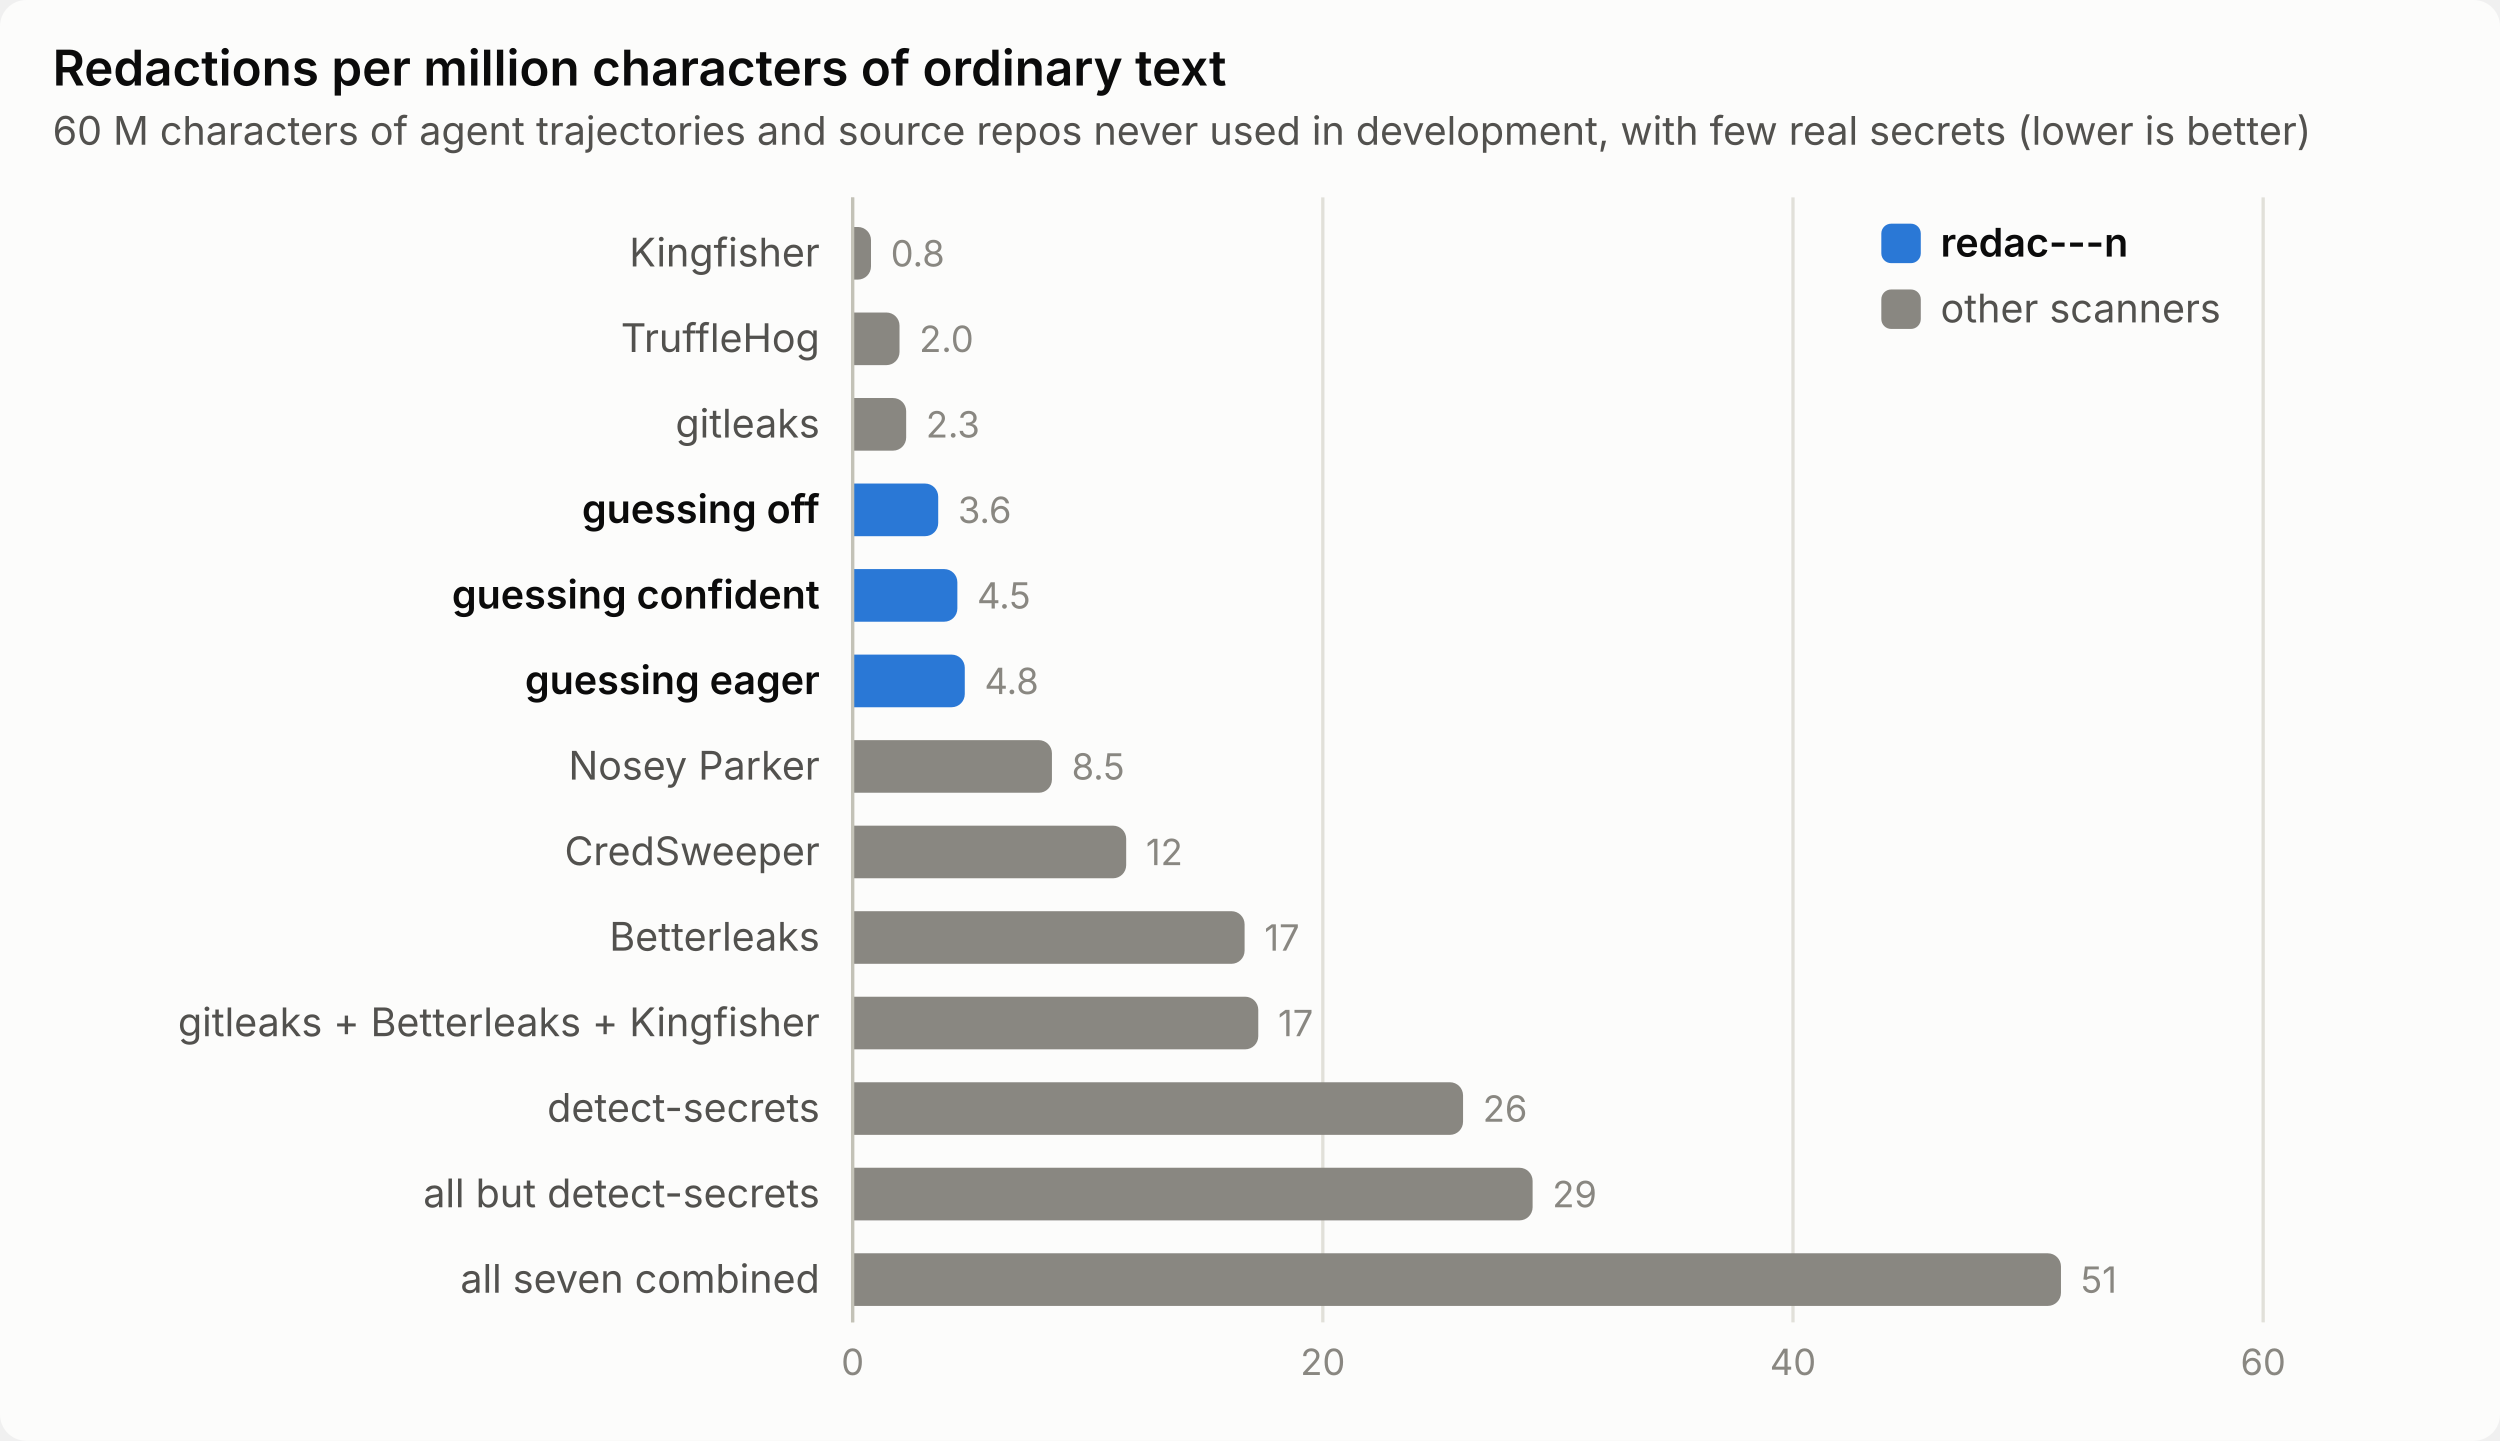
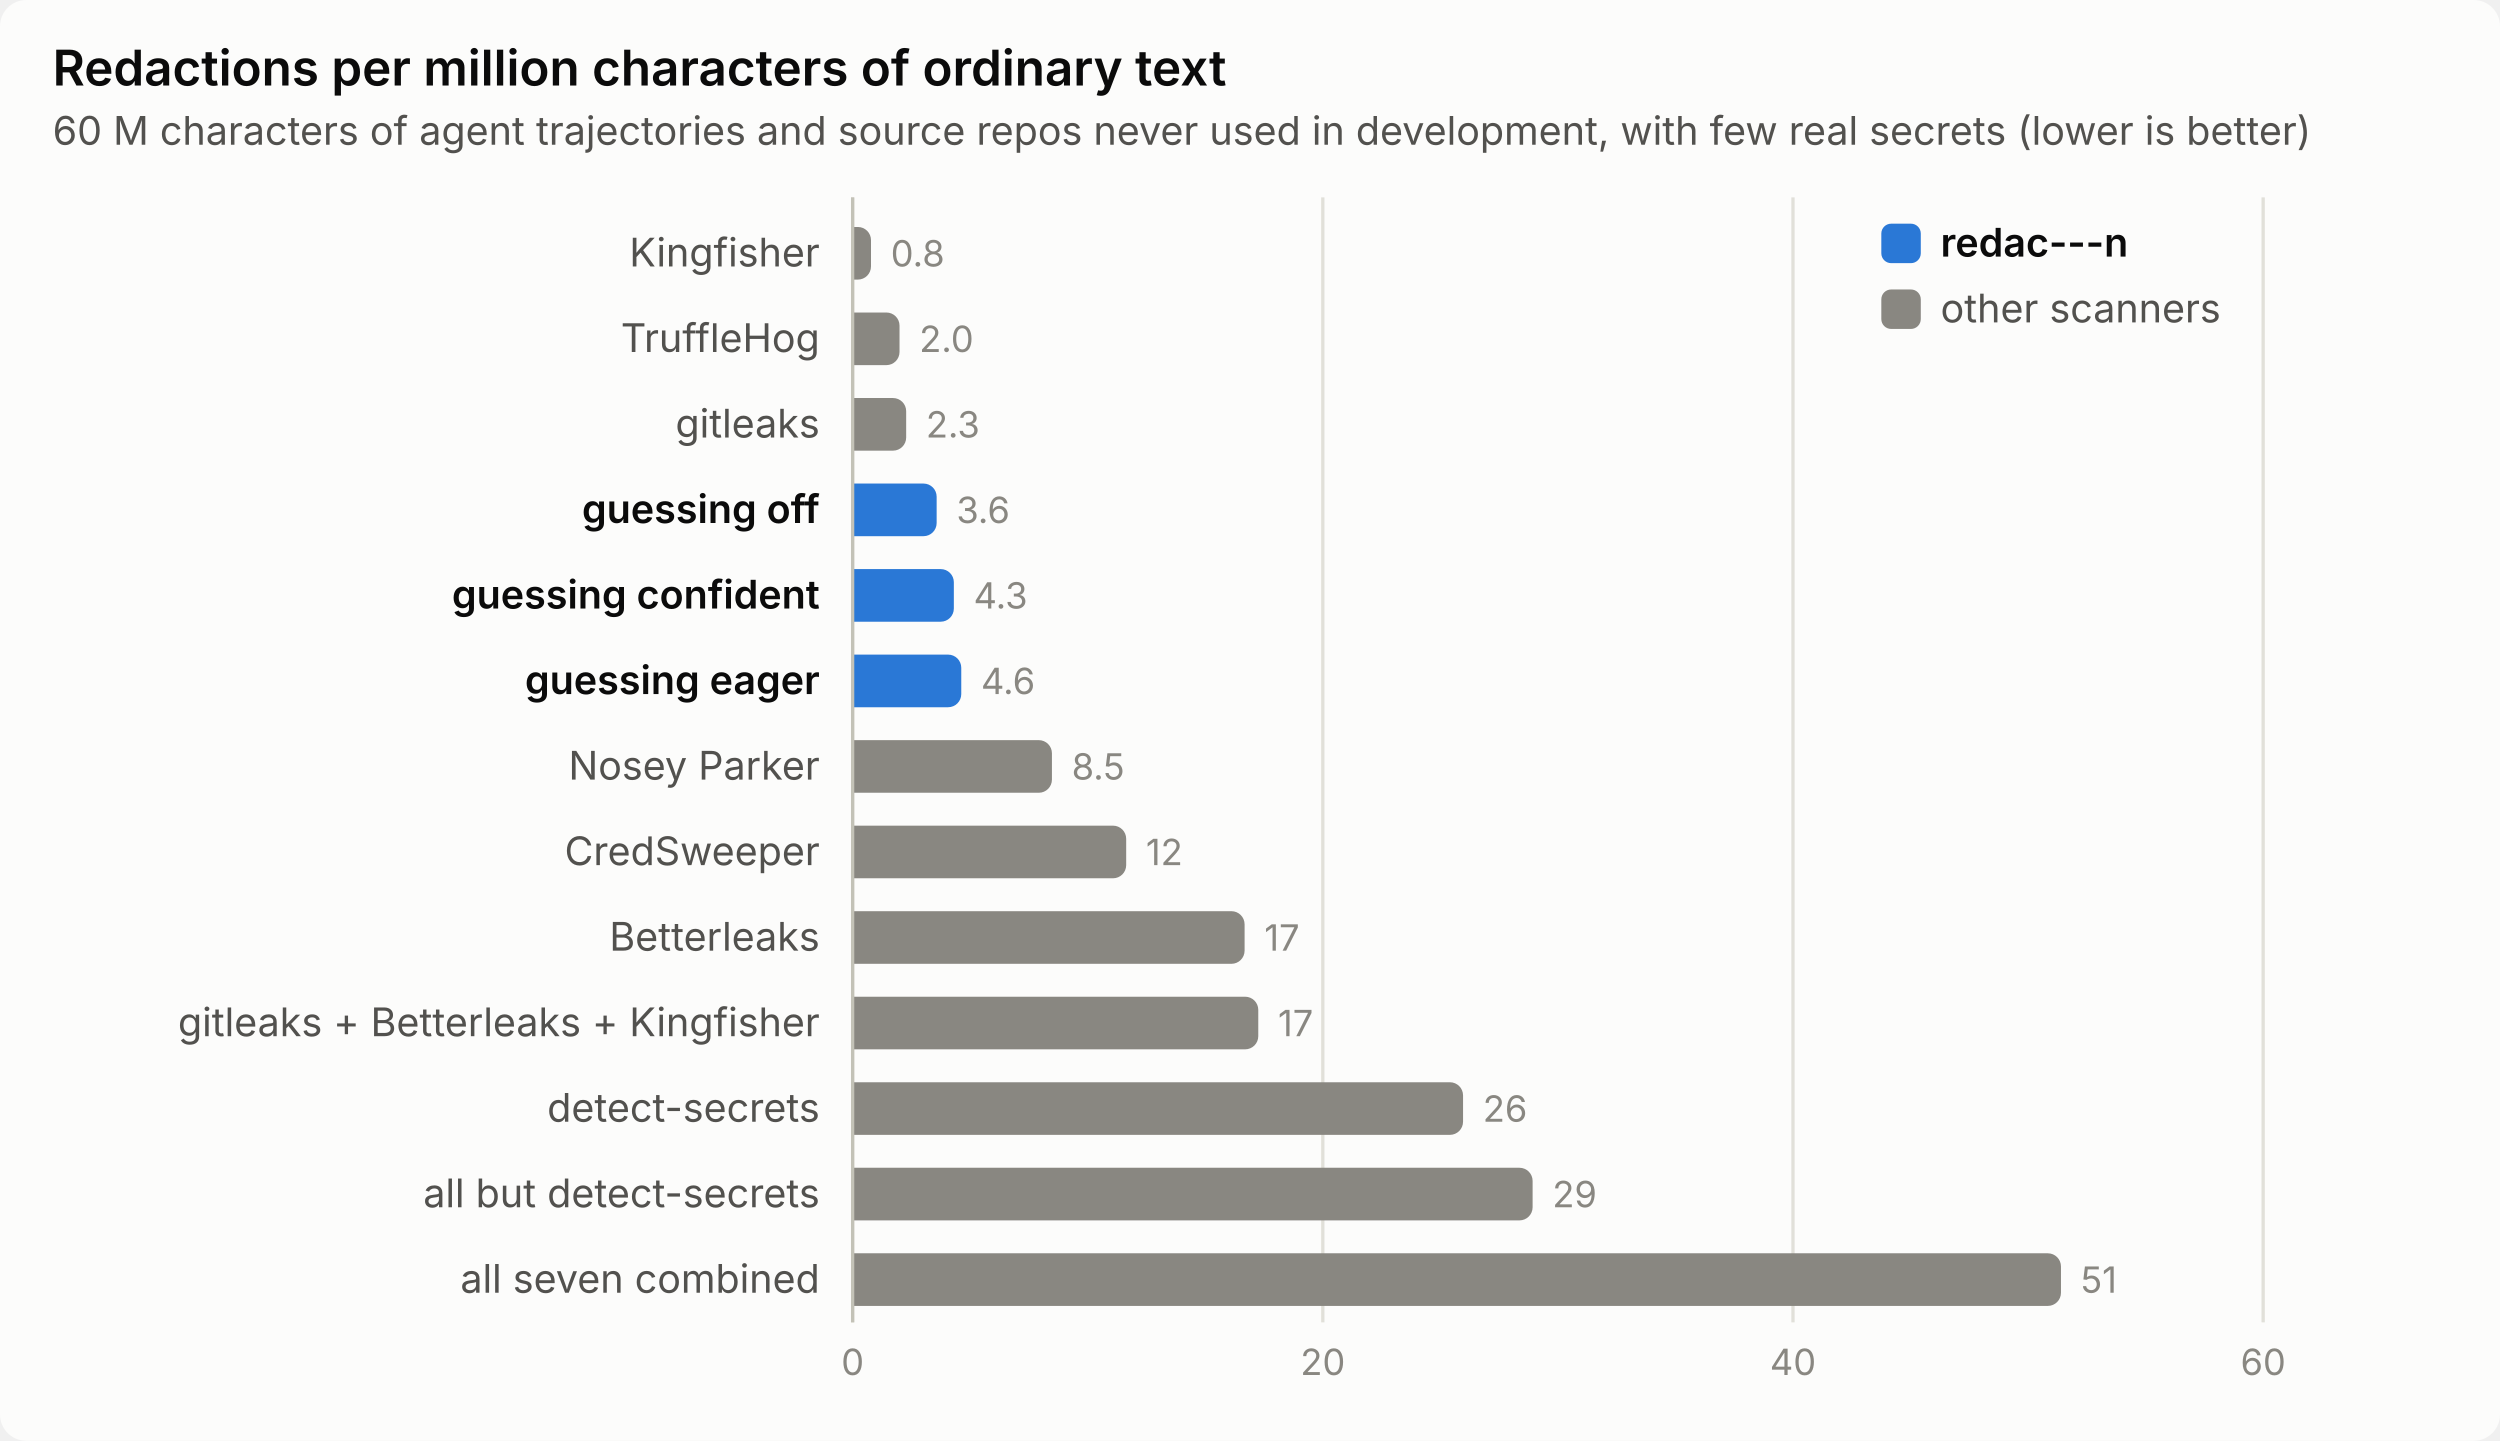
<svg xmlns="http://www.w3.org/2000/svg" viewBox="0 0 760 438" width="760" height="438" role="img" aria-labelledby="t d">
  <style>
.bg { fill: #fcfcfb; } .accent { fill: #2a78d6; } .accent-line { stroke: #2a78d6; } .other { fill: #898781; }
.ring { stroke: #fcfcfb; } .grid { stroke: #e1e0d9; stroke-width: 1; } .axis, .lead { stroke: #c3c2b7; stroke-width: 1; }
text { font-family: system-ui, -apple-system, "Segoe UI", sans-serif; fill: #52514e; font-size: 12px; }
.title { fill: #0b0b0b; font-size: 15px; font-weight: 600; }
.tick { fill: #898781; font-size: 11px; font-variant-numeric: tabular-nums; }
.ours { fill: #0b0b0b; font-weight: 600; }
@media (prefers-color-scheme: dark) {
  .bg { fill: #1a1a19; } .accent { fill: #3987e5; } .accent-line { stroke: #3987e5; } .ring { stroke: #1a1a19; }
  .grid { stroke: #2c2c2a; } .axis, .lead { stroke: #383835; }
  text { fill: #c3c2b7; } .title, .ours { fill: #ffffff; }
}
</style>
  <rect width="760" height="438" rx="8" class="bg" />
  <text x="16" y="26" class="title">Redactions per million characters of ordinary text</text>
  <text x="16" y="44" class="sub">60 M characters of agent trajectories and source repos never used in development, with few real secrets (lower is better)</text>
  <line class="grid" x1="259.2" x2="259.2" y1="60" y2="402" />
  <text class="tick" x="259.2" y="418" text-anchor="middle">0</text>
  <line class="grid" x1="402.133" x2="402.133" y1="60" y2="402" />
  <text class="tick" x="402.133" y="418" text-anchor="middle">20</text>
  <line class="grid" x1="545.067" x2="545.067" y1="60" y2="402" />
  <text class="tick" x="545.067" y="418" text-anchor="middle">40</text>
  <line class="grid" x1="688" x2="688" y1="60" y2="402" />
  <text class="tick" x="688" y="418" text-anchor="middle">60</text>
  <text x="249.2" y="81" text-anchor="end">Kingfisher</text>
  <path d="M259.2,69 h1.584 a4,4 0 0 1 4,4 v8 a4,4 0 0 1 -4,4 h-1.584 z" class="other" />
  <text class="tick" x="270.784" y="81">0.8</text>
  <text x="249.2" y="107" text-anchor="end">TruffleHog</text>
  <path d="M259.2,95 h10.256 a4,4 0 0 1 4,4 v8 a4,4 0 0 1 -4,4 h-10.256 z" class="other" />
  <text class="tick" x="279.456" y="107">2.0</text>
  <text x="249.2" y="133" text-anchor="end">gitleaks</text>
  <path d="M259.2,121 h12.276 a4,4 0 0 1 4,4 v8 a4,4 0 0 1 -4,4 h-12.276 z" class="other" />
  <text class="tick" x="281.476" y="133">2.3</text>
  <text x="249.2" y="159" text-anchor="end" class="ours">guessing off</text>
-   <path d="M259.2,147 h22.016 a4,4 0 0 1 4,4 v8 a4,4 0 0 1 -4,4 h-22.016 z" class="accent" />
-   <text class="tick" x="291.216" y="159">3.6</text>
+   <path d="M259.2,147 h21.541 a4,4 0 0 1 4,4 v8 a4,4 0 0 1 -4,4 h-21.541 z" class="accent" />
+   <text class="tick" x="290.741" y="159">3.6</text>
  <text x="249.2" y="185" text-anchor="end" class="ours">guessing confident</text>
-   <path d="M259.2,173 h27.837 a4,4 0 0 1 4,4 v8 a4,4 0 0 1 -4,4 h-27.837 z" class="accent" />
-   <text class="tick" x="297.037" y="185">4.5</text>
+   <path d="M259.2,173 h26.768 a4,4 0 0 1 4,4 v8 a4,4 0 0 1 -4,4 h-26.768 z" class="accent" />
+   <text class="tick" x="295.968" y="185">4.3</text>
  <text x="249.2" y="211" text-anchor="end" class="ours">guessing eager</text>
-   <path d="M259.2,199 h30.094 a4,4 0 0 1 4,4 v8 a4,4 0 0 1 -4,4 h-30.094 z" class="accent" />
-   <text class="tick" x="299.294" y="211">4.8</text>
+   <path d="M259.2,199 h29.025 a4,4 0 0 1 4,4 v8 a4,4 0 0 1 -4,4 h-29.025 z" class="accent" />
+   <text class="tick" x="298.225" y="211">4.6</text>
  <text x="249.2" y="237" text-anchor="end">Nosey Parker</text>
  <path d="M259.2,225 h56.589 a4,4 0 0 1 4,4 v8 a4,4 0 0 1 -4,4 h-56.589 z" class="other" />
  <text class="tick" x="325.789" y="237">8.5</text>
  <text x="249.2" y="263" text-anchor="end">CredSweeper</text>
  <path d="M259.2,251 h79.161 a4,4 0 0 1 4,4 v8 a4,4 0 0 1 -4,4 h-79.161 z" class="other" />
  <text class="tick" x="348.361" y="263">12</text>
  <text x="249.2" y="289" text-anchor="end">Betterleaks</text>
  <path d="M259.2,277 h115.158 a4,4 0 0 1 4,4 v8 a4,4 0 0 1 -4,4 h-115.158 z" class="other" />
  <text class="tick" x="384.358" y="289">17</text>
  <text x="249.2" y="315" text-anchor="end">gitleaks + Betterleaks + Kingfisher</text>
  <path d="M259.2,303 h119.316 a4,4 0 0 1 4,4 v8 a4,4 0 0 1 -4,4 h-119.316 z" class="other" />
  <text class="tick" x="388.516" y="315">17</text>
  <text x="249.2" y="341" text-anchor="end">detect-secrets</text>
  <path d="M259.2,329 h181.569 a4,4 0 0 1 4,4 v8 a4,4 0 0 1 -4,4 h-181.569 z" class="other" />
  <text class="tick" x="450.769" y="341">26</text>
  <text x="249.2" y="367" text-anchor="end">all but detect-secrets</text>
  <path d="M259.2,355 h202.715 a4,4 0 0 1 4,4 v8 a4,4 0 0 1 -4,4 h-202.715 z" class="other" />
  <text class="tick" x="471.915" y="367">29</text>
  <text x="249.2" y="393" text-anchor="end">all seven combined</text>
  <path d="M259.2,381 h363.336 a4,4 0 0 1 4,4 v8 a4,4 0 0 1 -4,4 h-363.336 z" class="other" />
  <text class="tick" x="632.536" y="393">51</text>
  <line class="axis" x1="259.2" x2="259.2" y1="60" y2="402" />
  <rect x="571.92" y="68" width="12" height="12" rx="3" class="accent" />
  <text x="589.92" y="78" class="ours">redac---n</text>
  <rect x="571.92" y="88" width="12" height="12" rx="3" class="other" />
  <text x="589.92" y="98">other scanners</text>
</svg>
